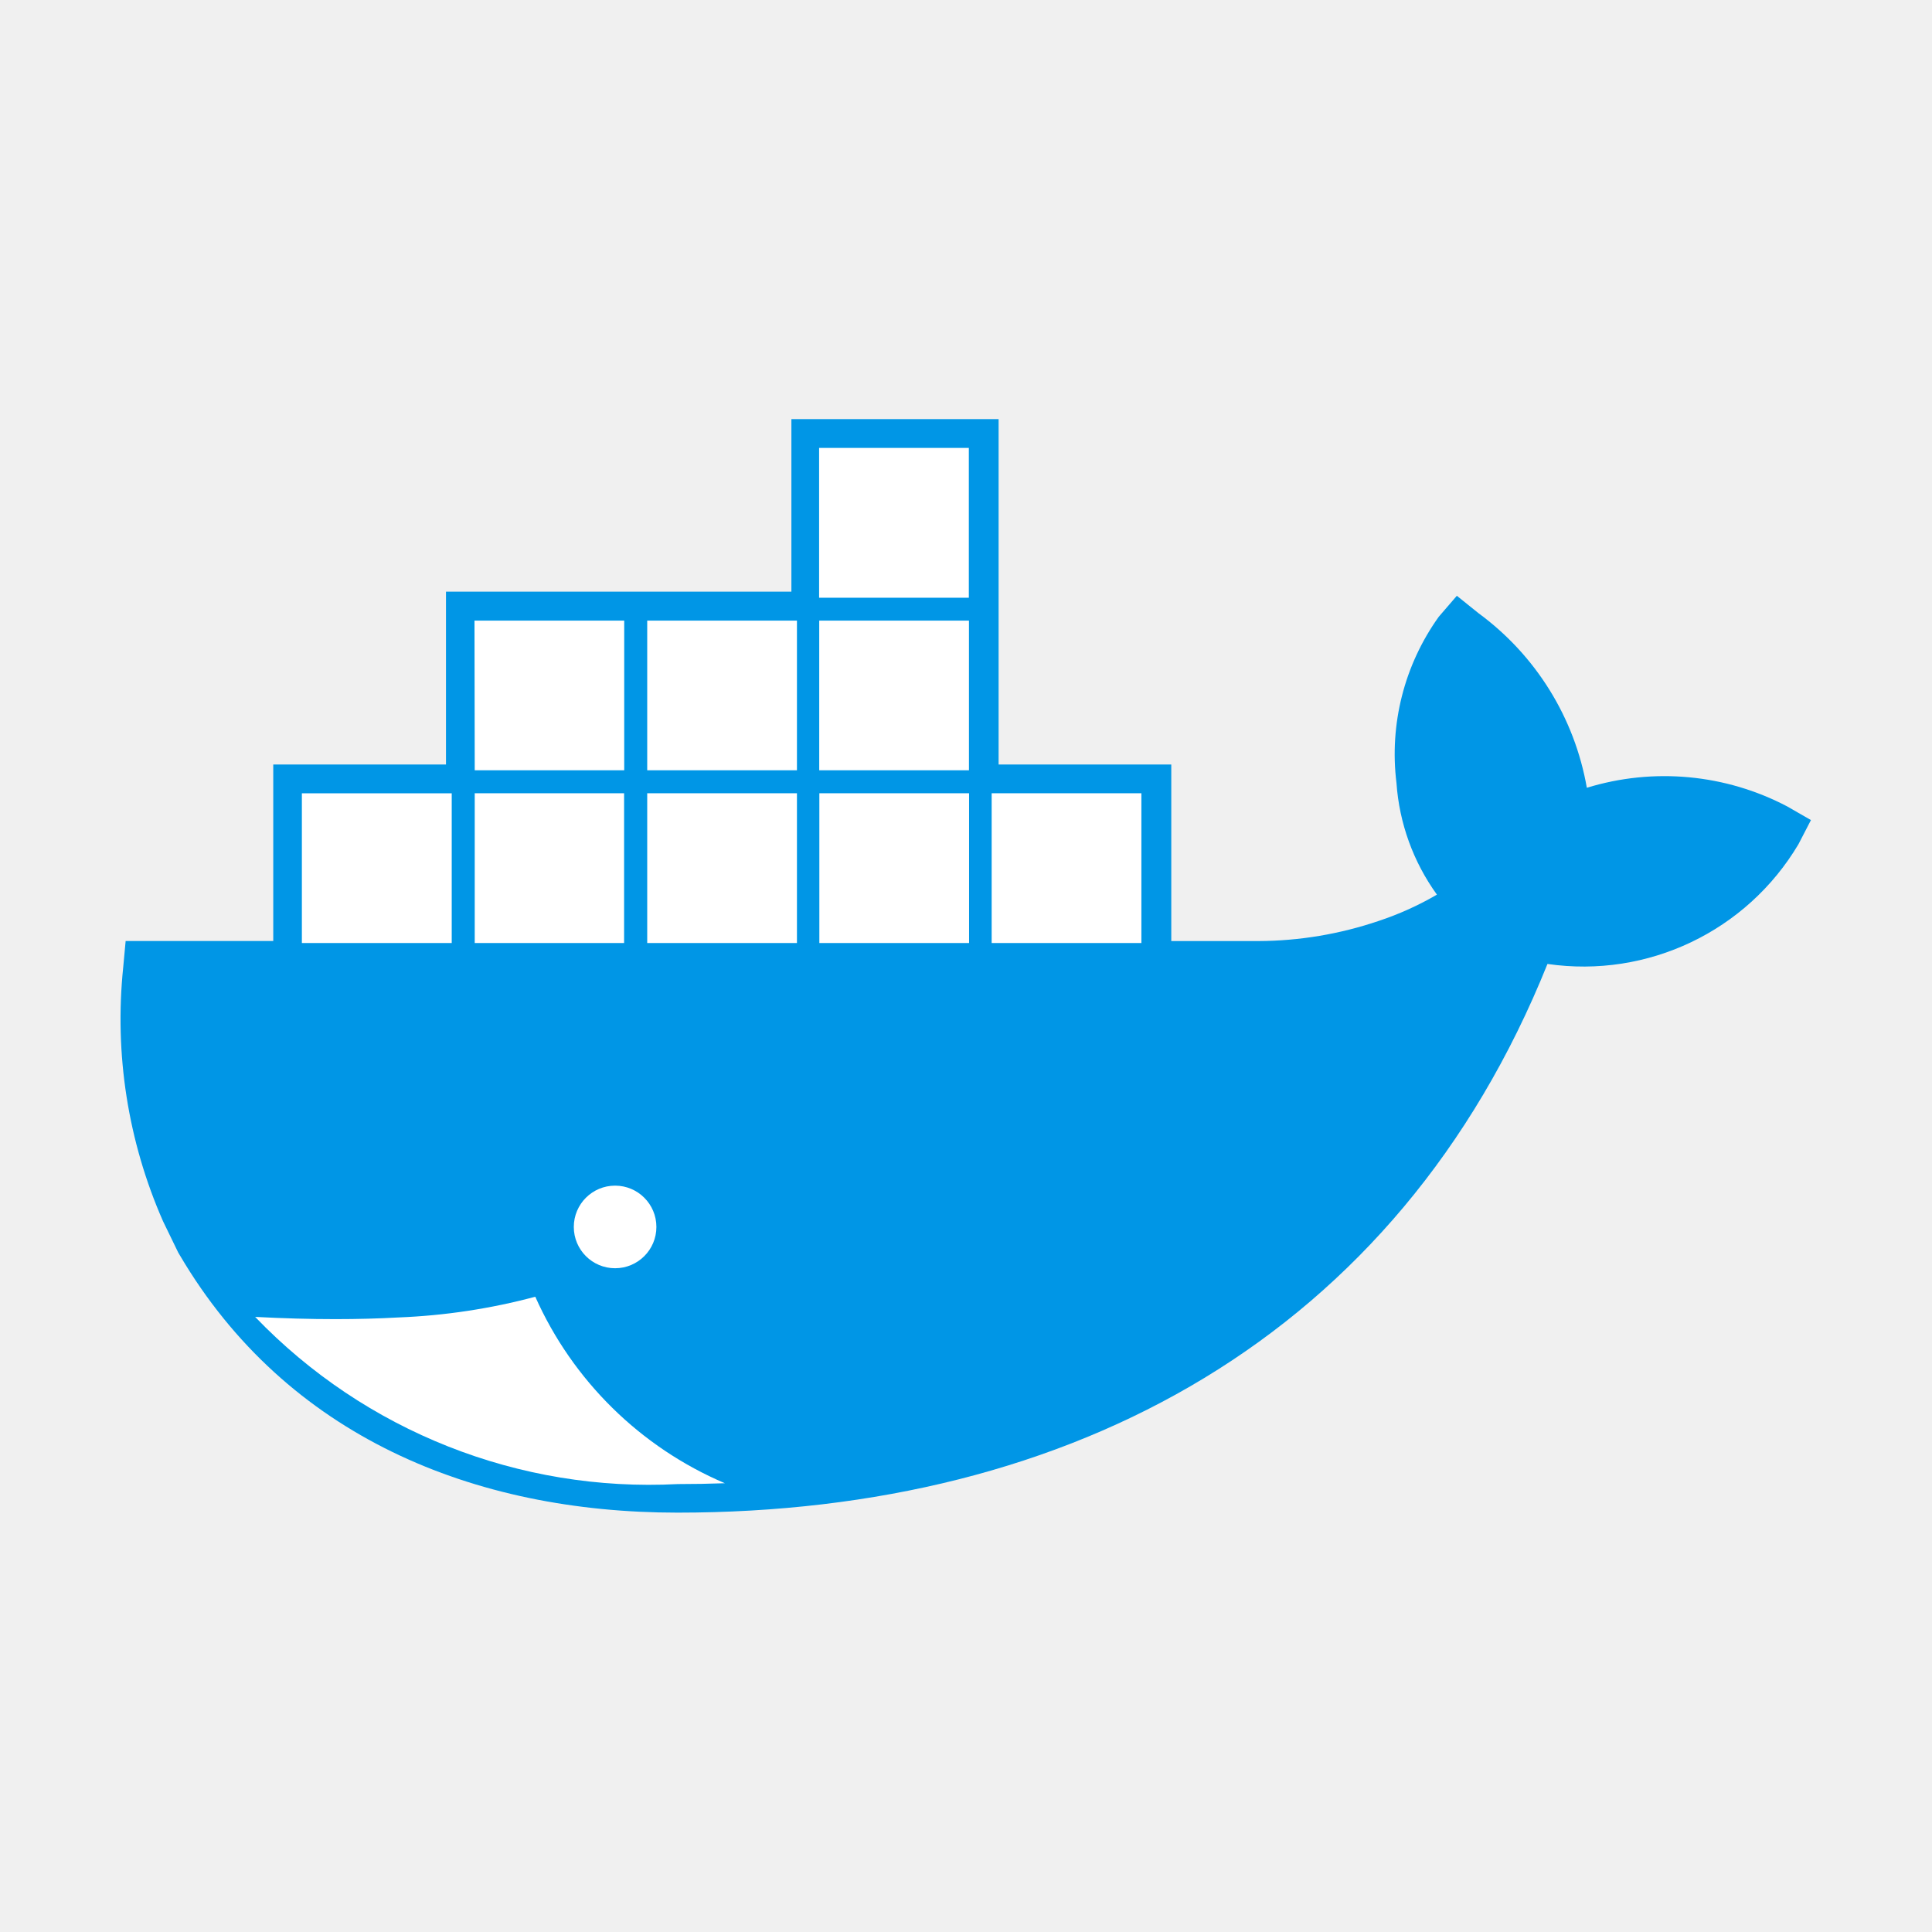
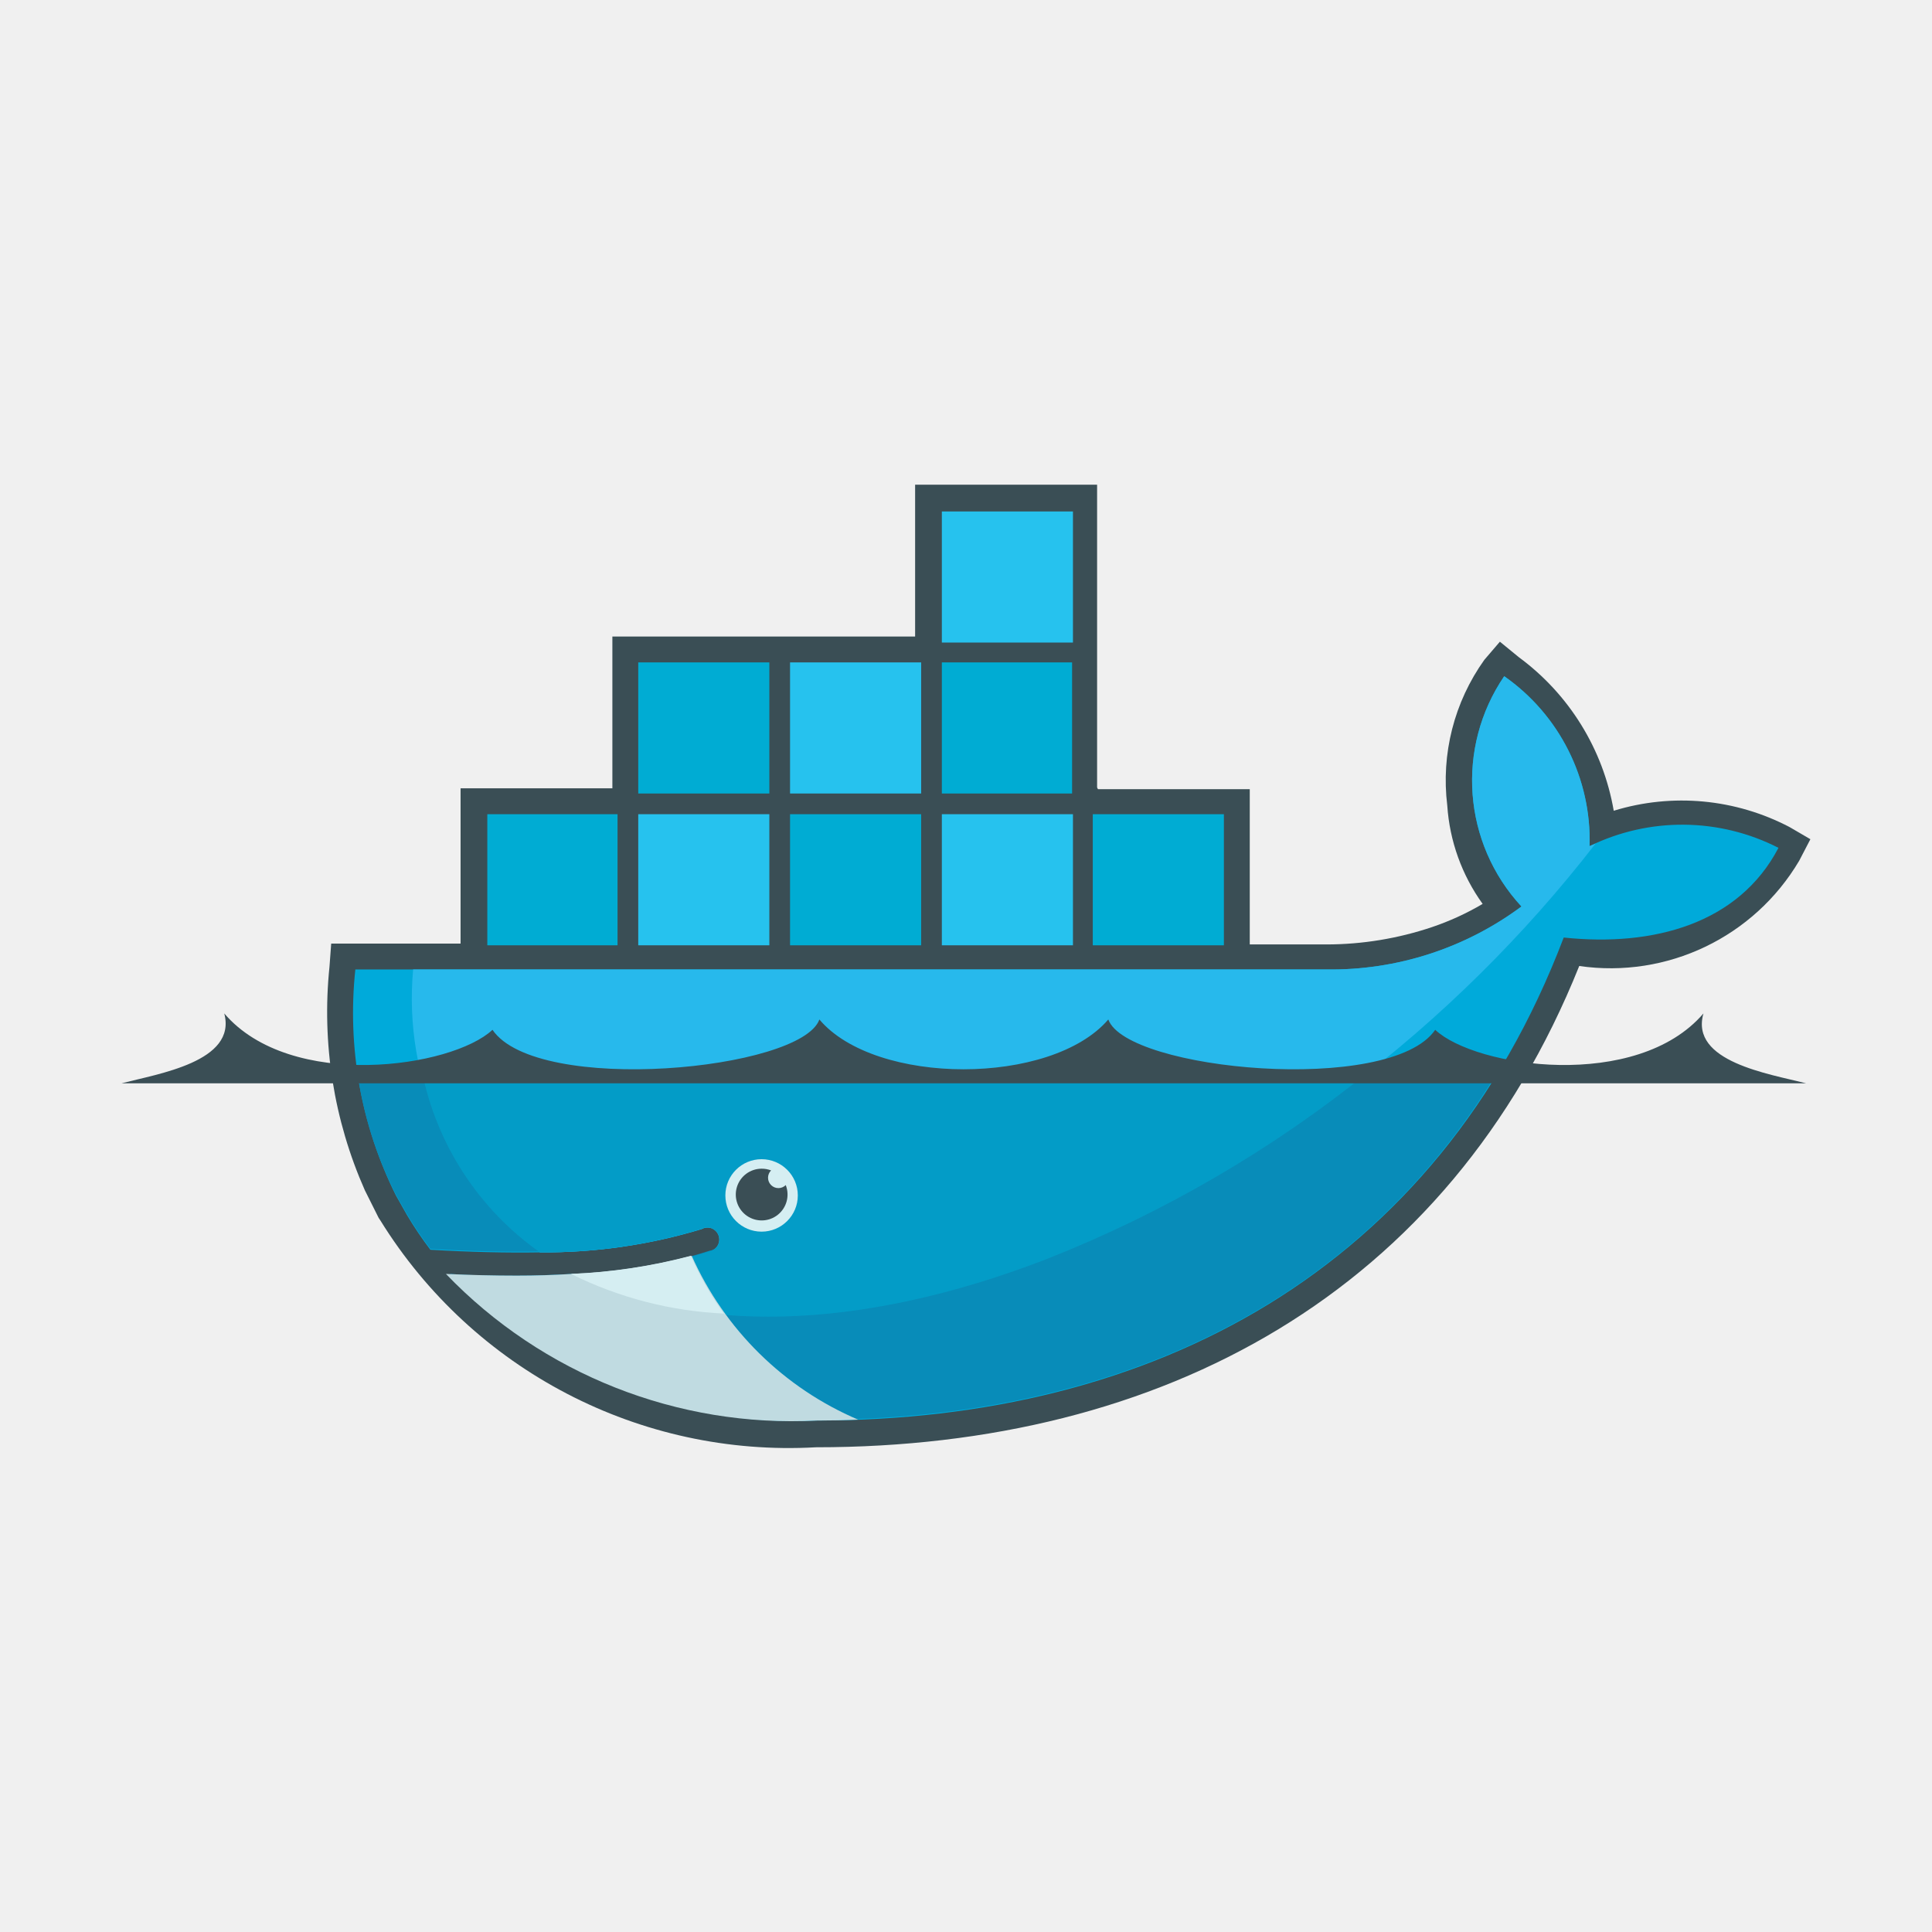
- <svg width="56px" height="56px" viewBox="0 0 32 32">
-   <path d="M16.54,12.663H19.4v2.924h1.446a6.272,6.272,0,0,0,1.988-.333,5.091,5.091,0,0,0,.966-.436,3.584,3.584,0,0,1-.67-1.849,3.907,3.907,0,0,1,.7-2.753l.3-.348.358.288a4.558,4.558,0,0,1,1.795,2.892,4.375,4.375,0,0,1,3.319.309l.393.226-.207.4a4.141,4.141,0,0,1-4.157,1.983c-2.48,6.168-7.871,9.088-14.409,9.088-3.378,0-6.476-1.263-8.241-4.259l-.029-.049L2.7,20.227a8.316,8.316,0,0,1-.659-4.208l.04-.433H4.526V12.663H7.387V9.8h5.721V6.942H16.54v5.721Z" style="fill:#0096e6" />
-   <path d="M12.006,24.567a6.022,6.022,0,0,1-3.14-3.089,10.329,10.329,0,0,1-2.264.343q-.5.028-1.045.028-.632,0-1.331-.037a9.051,9.051,0,0,0,7,2.769Q11.618,24.581,12.006,24.567Z" style="fill:#fff" />
-   <path d="M7.08,13.346h.2v2.067h-.2Zm-.376,0h.2v2.067H6.7V13.346Zm-.376,0h.2v2.067h-.2Zm-.376,0h.2v2.067h-.2Zm-.376,0h.2v2.067h-.2Zm-.368,0h.2v2.067h-.2V13.346ZM5,13.14H7.482v2.479H5Zm2.859-2.861h2.48v2.479H7.863Zm2.077.207h.2v2.066h-.2Zm-.376,0h.2v2.066h-.2Zm-.376,0h.2v2.066h-.2V10.486Zm-.376,0h.2v2.066h-.2Zm-.376,0h.2v2.066h-.2Zm-.368,0h.2v2.066h-.2Zm-.207,2.653h2.48v2.48H7.863V13.14Zm2.077.207h.2v2.067h-.2Zm-.376,0h.2v2.067h-.2Zm-.376,0h.2v2.067h-.2V13.346Zm-.376,0h.2v2.067h-.2Zm-.376,0h.2v2.067h-.2Zm-.368,0h.2v2.067h-.2Zm2.654-.207H13.2v2.48h-2.48V13.14Zm2.076.207H13v2.067h-.2Zm-.376,0h.2v2.067h-.2Zm-.376,0h.2v2.067h-.2Zm-.376,0h.2v2.067h-.2Zm-.376,0h.2v2.067h-.2Zm-.368,0h.2v2.067h-.2Zm-.206-3.067H13.2v2.479h-2.48V10.279Zm2.076.207H13v2.066h-.2Zm-.376,0h.2v2.066h-.2Zm-.376,0h.2v2.066h-.2Zm-.376,0h.2v2.066h-.2Zm-.376,0h.2v2.066h-.2Zm-.368,0h.2v2.066h-.2Zm2.654,2.653h2.479v2.48h-2.48V13.14Zm2.076.207h.2v2.067h-.2Zm-.376,0h.2v2.067h-.2Zm-.376,0h.2v2.067h-.2Zm-.376,0h.2v2.067h-.2Zm-.376,0h.2v2.067h-.2Zm-.368,0h.192v2.067h-.2V13.346Zm-.206-3.067h2.479v2.479h-2.48V10.279Zm2.076.207h.2v2.066h-.2Zm-.376,0h.2v2.066h-.2Zm-.376,0h.2v2.066h-.2Zm-.376,0h.2v2.066h-.2Zm-.376,0h.2v2.066h-.2Zm-.368,0h.192v2.066h-.2V10.486Zm-.206-3.067h2.479V9.9h-2.48V7.419Zm2.076.206h.2V9.691h-.2Zm-.376,0h.2V9.691h-.2Zm-.376,0h.2V9.691h-.2Zm-.376,0h.2V9.691h-.2Zm-.376,0h.2V9.691h-.2Zm-.368,0h.192V9.691h-.2V7.625Zm2.654,5.514h2.479v2.48h-2.48V13.14Zm2.076.207h.195v2.067h-.2V13.346Zm-.376,0h.206v2.067h-.206Zm-.376,0h.2v2.067h-.2Zm-.376,0h.2v2.067h-.2Zm-.376,0h.2v2.067h-.205V13.346Zm-.368,0h.2v2.067h-.194V13.346Z" style="fill:#fff" />
-   <path d="M10.188,19.638a.684.684,0,1,1-.684.684A.684.684,0,0,1,10.188,19.638Zm0,.194a.489.489,0,0,1,.177.033.2.2,0,1,0,.275.269.49.49,0,1,1-.453-.3Z" style="fill:#fff" />
+ <svg xmlns="http://www.w3.org/2000/svg" width="56px" height="56px" viewBox="0 0 2.24 2.24">
+   <path d="M1.273 0.915H1.449v0.18h0.089a0.385 0.385 0 0 0 0.122 -0.02 0.312 0.312 0 0 0 0.059 -0.027 0.22 0.22 0 0 1 -0.041 -0.114 0.24 0.24 0 0 1 0.043 -0.169l0.018 -0.021 0.022 0.018a0.28 0.28 0 0 1 0.11 0.178 0.269 0.269 0 0 1 0.204 0.019l0.024 0.014 -0.013 0.025a0.254 0.254 0 0 1 -0.255 0.122c-0.152 0.379 -0.483 0.558 -0.885 0.558A0.557 0.557 0 0 1 0.441 1.415l-0.002 -0.003 -0.016 -0.032a0.51 0.51 0 0 1 -0.041 -0.259l0.002 -0.027h0.15v-0.18h0.176v-0.176h0.351v-0.176h0.211v0.351Z" style="fill:#3a4e55" />
+   <path d="M1.843 0.981a0.232 0.232 0 0 0 -0.099 -0.197 0.215 0.215 0 0 0 0.02 0.267 0.37 0.37 0 0 1 -0.226 0.073H0.412a0.475 0.475 0 0 0 0.047 0.262l0.013 0.023a0.434 0.434 0 0 0 0.027 0.04q0.069 0.004 0.128 0.003a0.628 0.628 0 0 0 0.187 -0.027 0.014 0.014 0 1 1 0.009 0.026c-0.006 0.002 -0.013 0.004 -0.02 0.006a0.588 0.588 0 0 1 -0.129 0.021c0.003 0 -0.003 0 -0.003 0l-0.006 0a1.502 1.502 0 0 1 -0.141 0l-0.001 0a0.552 0.552 0 0 0 0.424 0.169c0.389 0 0.719 -0.173 0.866 -0.56 0.104 0.011 0.203 -0.016 0.249 -0.104a0.245 0.245 0 0 0 -0.219 -0.002" style="fill:#00aada" />
+   <path d="M1.843 0.981a0.232 0.232 0 0 0 -0.099 -0.197 0.215 0.215 0 0 0 0.02 0.267 0.37 0.37 0 0 1 -0.226 0.073H0.479a0.366 0.366 0 0 0 0.147 0.328 0.628 0.628 0 0 0 0.187 -0.027 0.014 0.014 0 1 1 0.009 0.026c-0.006 0.002 -0.013 0.004 -0.02 0.006a0.618 0.618 0 0 1 -0.133 0.022l-0.001 -0.002c0.132 0.068 0.325 0.068 0.545 -0.017a1.531 1.531 0 0 0 0.637 -0.482l-0.007 0.003" style="fill:#27b9ec" />
+   <path d="M0.414 1.241a0.45 0.45 0 0 0 0.045 0.144l0.013 0.023a0.434 0.434 0 0 0 0.027 0.04q0.069 0.004 0.128 0.003a0.628 0.628 0 0 0 0.187 -0.027 0.014 0.014 0 1 1 0.009 0.026c-0.006 0.002 -0.013 0.004 -0.02 0.006a0.618 0.618 0 0 1 -0.132 0.021h-0.007c-0.02 0.001 -0.042 0.002 -0.065 0.002 -0.025 0 -0.05 0 -0.077 -0.002a0.554 0.554 0 0 0 0.425 0.169c0.333 0 0.623 -0.126 0.791 -0.406Z" style="fill:#088cb9" />
+   <path d="M0.489 1.241a0.338 0.338 0 0 0 0.137 0.211 0.628 0.628 0 0 0 0.187 -0.027 0.014 0.014 0 1 1 0.009 0.026c-0.006 0.002 -0.013 0.004 -0.02 0.006a0.627 0.627 0 0 1 -0.133 0.021c0.132 0.068 0.324 0.067 0.544 -0.018a1.438 1.438 0 0 0 0.376 -0.219Z" style="fill:#039cc7" />
+   <path d="M0.692 0.957h0.012v0.127h-0.012v-0.127Zm-0.023 0h0.013v0.127h-0.013v-0.127Zm-0.023 0h0.013v0.127H0.646v-0.127Zm-0.023 0h0.013v0.127H0.623v-0.127Zm-0.023 0h0.013v0.127H0.6v-0.127Zm-0.023 0h0.012v0.127h-0.012v-0.127Zm-0.013 -0.013h0.152v0.152H0.565V0.944Z" style="fill:#00acd3" />
+   <path d="M0.868 0.781h0.012v0.127H0.868v-0.127Zm-0.023 0h0.013v0.127h-0.013v-0.127Zm-0.023 0h0.013v0.127h-0.013v-0.127Zm-0.023 0h0.013v0.127h-0.013v-0.127Zm-0.023 0h0.012v0.127h-0.012v-0.127Zm-0.023 0h0.012v0.127h-0.012v-0.127Zm-0.013 -0.013h0.152v0.152h-0.152v-0.152Z" style="fill:#00acd3" />
+   <path d="M0.868 0.957h0.012v0.127H0.868v-0.127Zm-0.023 0h0.013v0.127h-0.013v-0.127Zm-0.023 0h0.013v0.127h-0.013v-0.127Zm-0.023 0h0.013v0.127h-0.013v-0.127Zm-0.023 0h0.012v0.127h-0.012v-0.127Zm-0.023 0h0.012v0.127h-0.012v-0.127Zm-0.013 -0.013h0.152v0.152h-0.152V0.944Z" style="fill:#26c2ee" />
+   <path d="M1.044 0.957h0.012v0.127h-0.012v-0.127Zm-0.023 0h0.013v0.127h-0.012v-0.127Zm-0.023 0h0.013v0.127h-0.012v-0.127Zm-0.023 0h0.013v0.127h-0.013v-0.127Zm-0.023 0h0.013v0.127h-0.013v-0.127Zm-0.023 0h0.012v0.127h-0.012v-0.127Zm-0.013 -0.013h0.152v0.152h-0.152V0.944Z" style="fill:#00acd3" />
+   <path d="M1.044 0.781h0.012v0.127h-0.012v-0.127Zm-0.023 0h0.013v0.127h-0.012v-0.127Zm-0.023 0h0.013v0.127h-0.012v-0.127Zm-0.023 0h0.013v0.127h-0.013v-0.127Zm-0.023 0h0.013v0.127h-0.013v-0.127Zm-0.023 0h0.012v0.127h-0.012v-0.127Zm-0.013 -0.013h0.152v0.152h-0.152v-0.152Z" style="fill:#26c2ee" />
+   <path d="M1.219 0.957h0.012v0.127h-0.012v-0.127Zm-0.023 0h0.013v0.127h-0.013v-0.127Zm-0.023 0h0.013v0.127h-0.013v-0.127Zm-0.023 0h0.013v0.127h-0.013v-0.127Zm-0.023 0h0.013v0.127H1.127v-0.127Zm-0.023 0h0.012v0.127h-0.012v-0.127Zm-0.012 -0.013h0.152v0.152H1.092V0.944Z" style="fill:#26c2ee" />
+   <path d="M1.219 0.781h0.012v0.127h-0.012v-0.127Zm-0.023 0h0.013v0.127h-0.013v-0.127Zm-0.023 0h0.013v0.127h-0.013v-0.127Zm-0.023 0h0.013v0.127h-0.013v-0.127Zm-0.023 0h0.013v0.127H1.127v-0.127Zm-0.023 0h0.012v0.127h-0.012v-0.127Zm-0.013 -0.013h0.152v0.152H1.092v-0.152Z" style="fill:#00acd3" />
+   <path d="M1.219 0.606h0.012v0.127h-0.012V0.606Zm-0.023 0h0.013v0.127h-0.013V0.606Zm-0.023 0h0.013v0.127h-0.013V0.606Zm-0.023 0h0.013v0.127h-0.013V0.606Zm-0.023 0h0.013v0.127H1.127V0.606Zm-0.023 0h0.012v0.127h-0.012V0.606Zm-0.012 -0.013h0.152v0.152H1.092V0.593Z" style="fill:#26c2ee" />
+   <path d="M1.395 0.957h0.012v0.127h-0.012v-0.127Zm-0.023 0h0.012v0.127H1.372v-0.127Zm-0.023 0h0.013v0.127h-0.013v-0.127Zm-0.023 0h0.013v0.127h-0.013v-0.127Zm-0.023 0h0.013v0.127h-0.013v-0.127Zm-0.023 0h0.012v0.127h-0.012v-0.127Zm-0.013 -0.013h0.152v0.152h-0.152V0.944Z" style="fill:#00acd3" />
+   <path d="M0.883 1.344a0.042 0.042 0 1 1 -0.042 0.042 0.042 0.042 0 0 1 0.042 -0.042" style="fill:#d5eef2" />
+   <path d="M0.883 1.355a0.03 0.03 0 0 1 0.011 0.002 0.012 0.012 0 1 0 0.017 0.017 0.03 0.03 0 1 1 -0.028 -0.019" style="fill:#3a4e55" />
+   <path d="M0.14 1.256h1.954c-0.043 -0.011 -0.135 -0.025 -0.119 -0.081 -0.077 0.09 -0.264 0.063 -0.311 0.019 -0.052 0.076 -0.358 0.047 -0.379 -0.012 -0.066 0.077 -0.27 0.077 -0.335 0 -0.021 0.059 -0.327 0.088 -0.379 0.012 -0.047 0.044 -0.234 0.071 -0.311 -0.019 0.015 0.056 -0.077 0.07 -0.119 0.081" style="fill:#3a4e55" />
+   <path d="M0.995 1.646a0.37 0.37 0 0 1 -0.193 -0.19 0.644 0.644 0 0 1 -0.139 0.021q-0.031 0.002 -0.064 0.002 -0.039 0 -0.082 -0.002a0.556 0.556 0 0 0 0.43 0.17q0.024 0 0.048 -0.001" style="fill:#c0dbe1" />
+   <path d="M0.84 1.524a0.364 0.364 0 0 1 -0.039 -0.068 0.644 0.644 0 0 1 -0.139 0.021 0.443 0.443 0 0 0 0.178 0.046" style="fill:#d5eef2" />
</svg>
